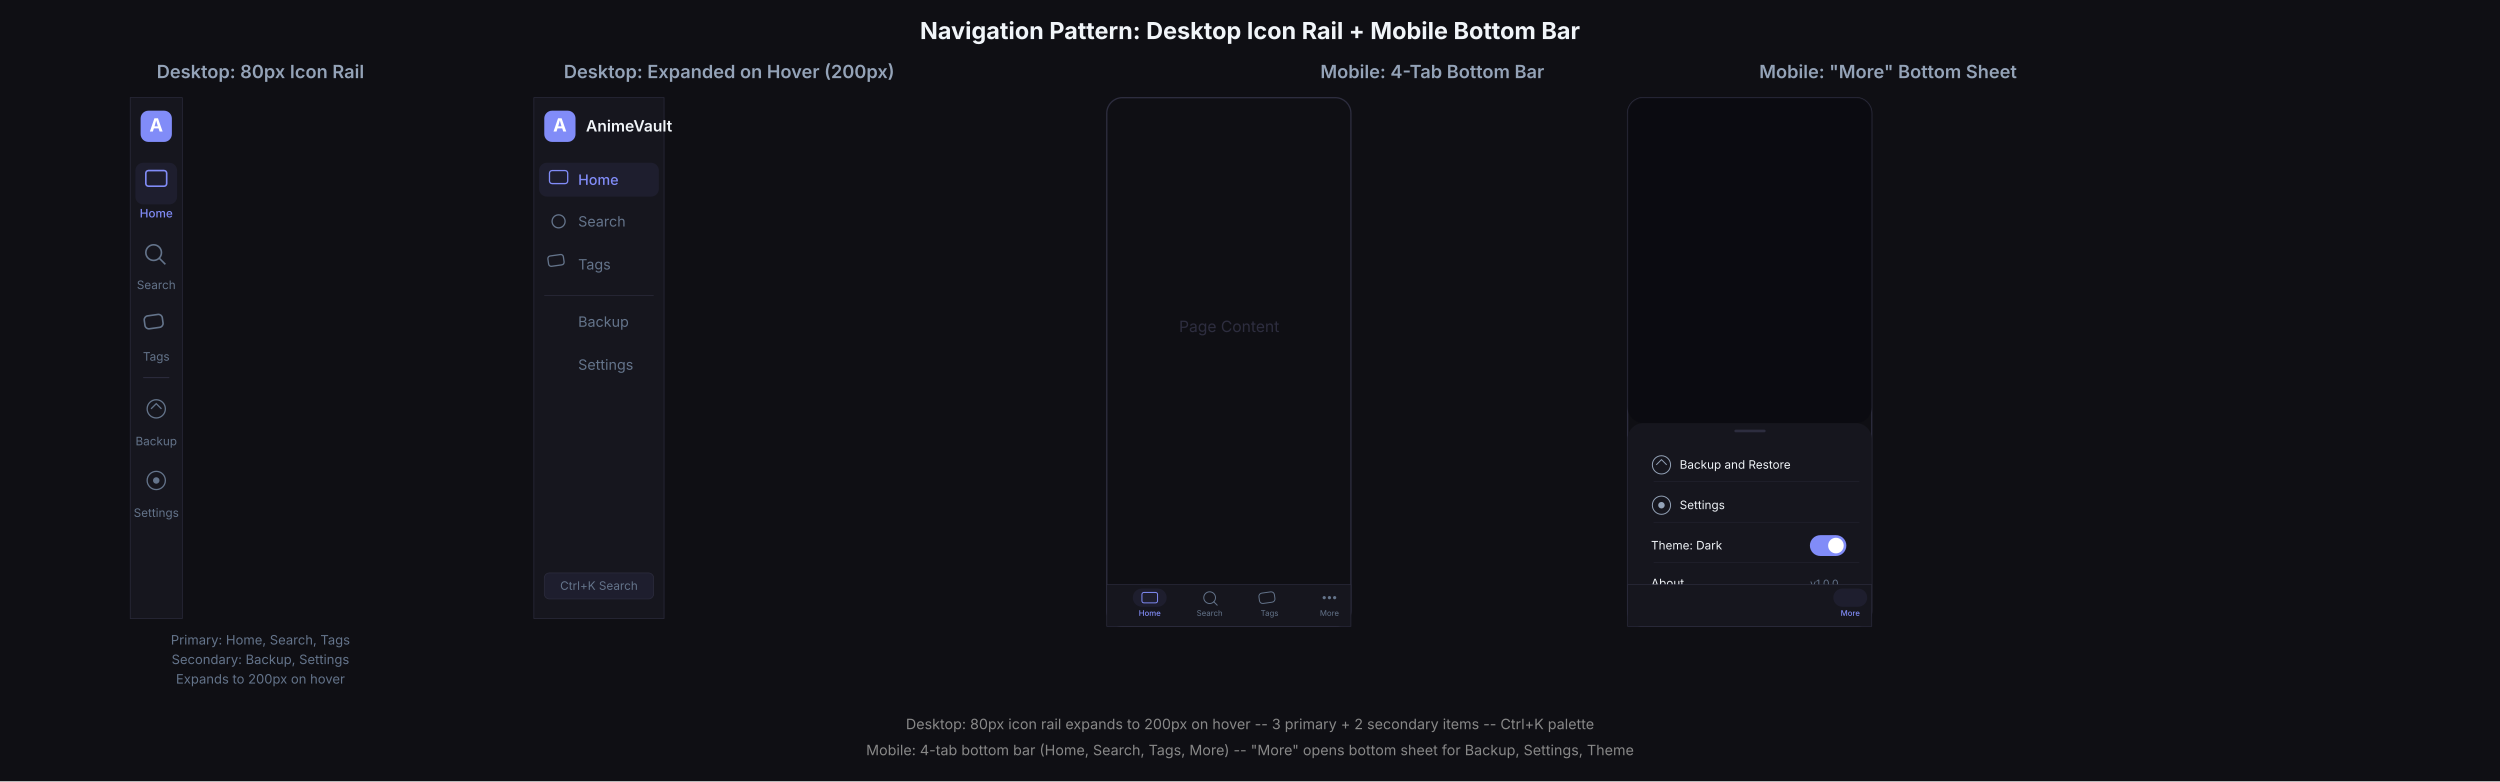
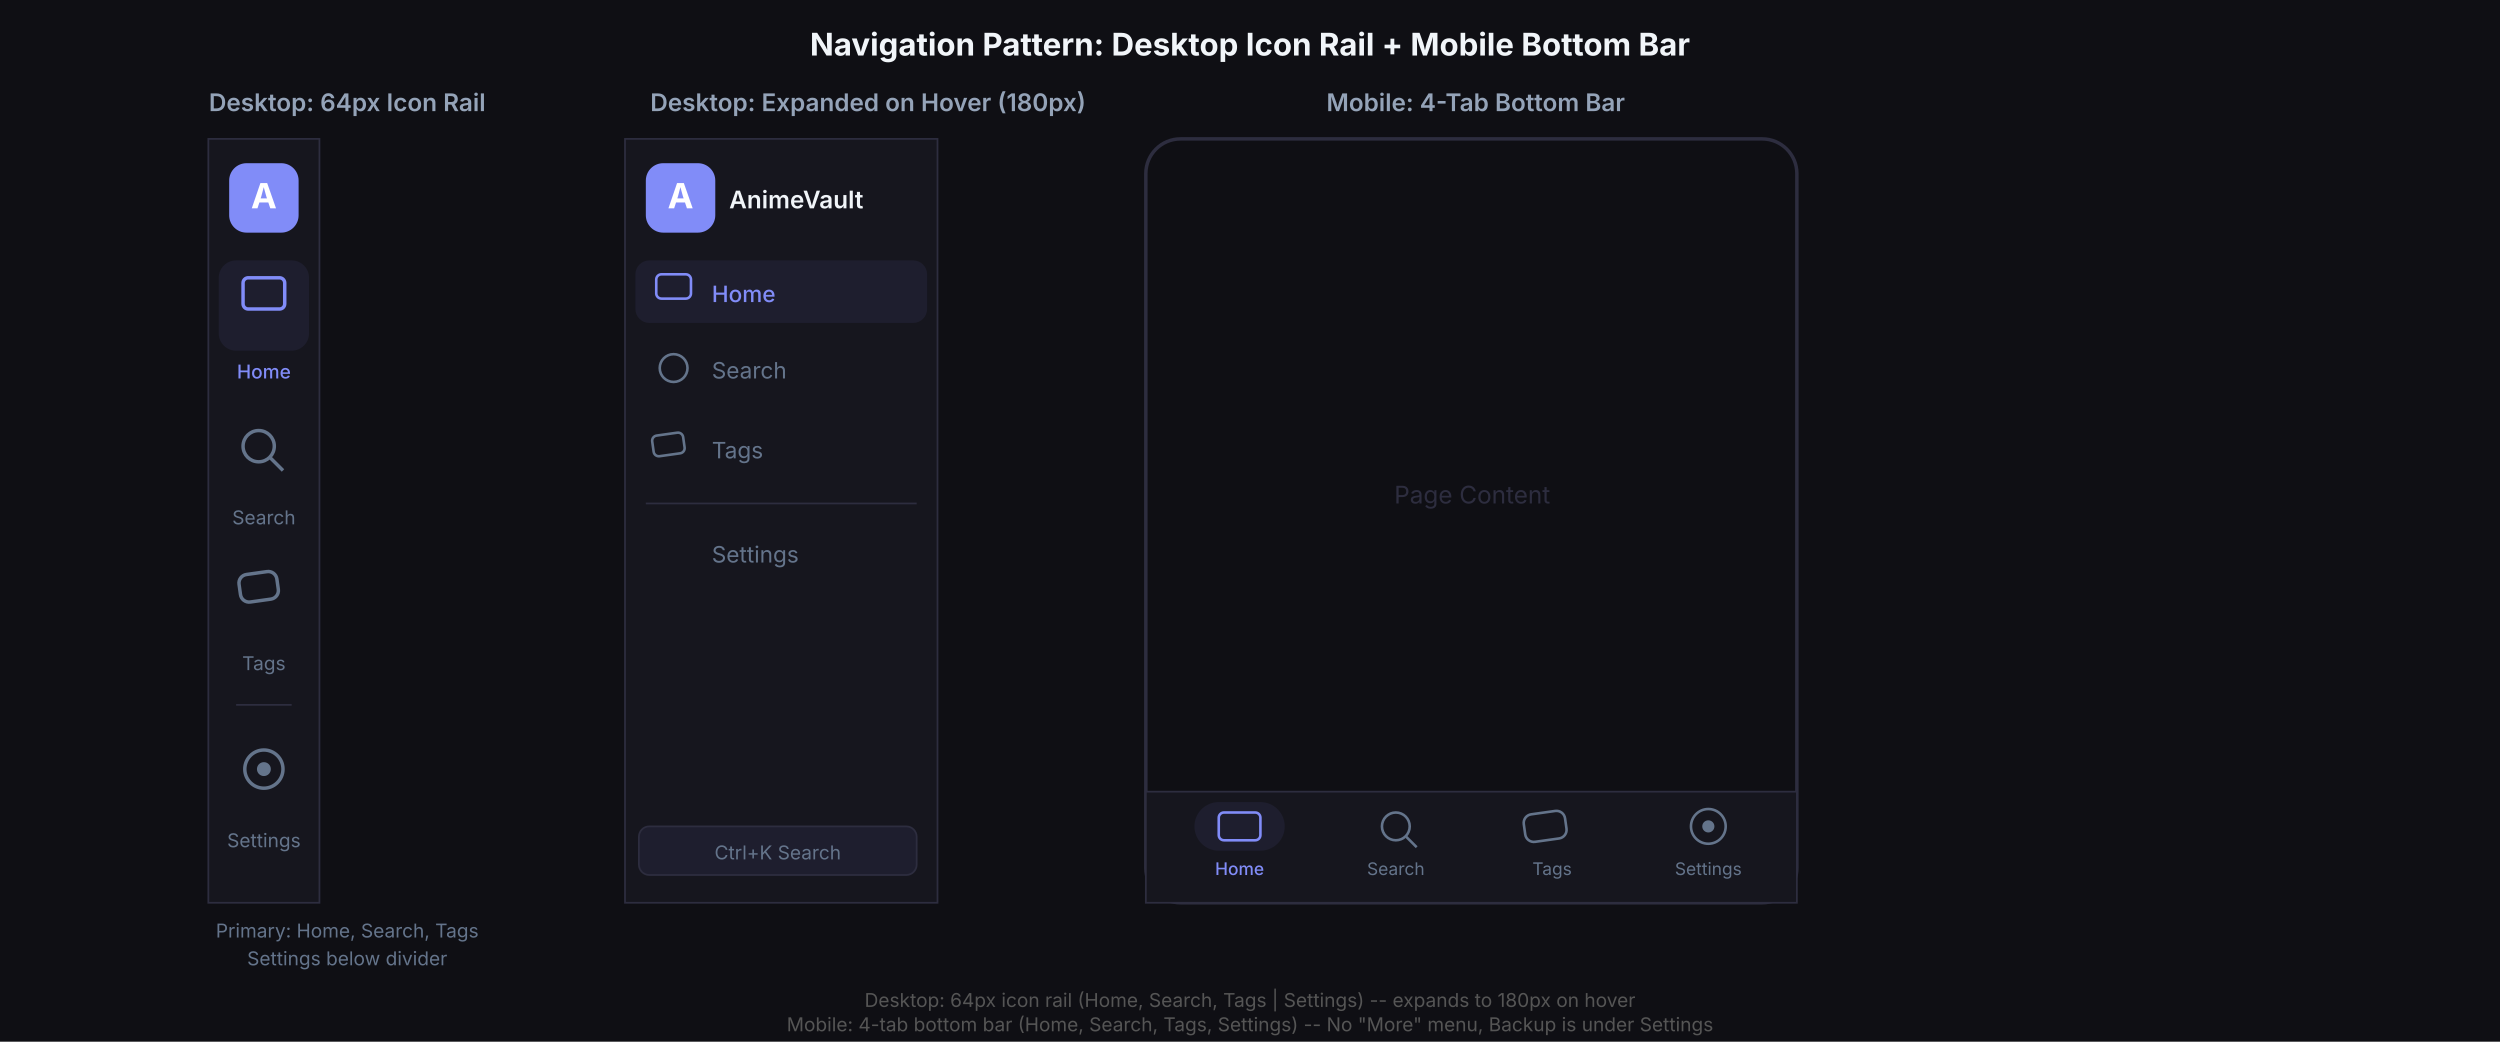
- <svg xmlns="http://www.w3.org/2000/svg" viewBox="0 0 3840 1200">
+ <svg xmlns="http://www.w3.org/2000/svg" viewBox="0 0 1440 600">
  <defs>
    <style>
      text { font-family: -apple-system, BlinkMacSystemFont, 'Inter', sans-serif; }
-       .label { font-size: 22px; fill: #888; }
-       .heading { font-size: 36px; fill: #f1f5f9; font-weight: 700; }
-       .body { font-size: 24px; fill: #94a3b8; }
-       .small { font-size: 20px; fill: #64748b; }
+       .label { font-size: 11px; fill: #555; }
    </style>
  </defs>
-   <rect width="3840" height="1200" fill="#0f0f14" />
-   <text x="1920" y="60" class="heading" text-anchor="middle">Navigation Pattern: Desktop Icon Rail + Mobile Bottom Bar</text>
-   <text x="400" y="120" font-size="28" fill="#94a3b8" text-anchor="middle" font-weight="600">Desktop: 80px Icon Rail</text>
-   <rect x="200" y="150" width="80" height="800" rx="0" fill="#16161e" stroke="#2d2d3f" stroke-width="1" />
-   <rect x="216" y="170" width="48" height="48" rx="12" fill="#818cf8" />
-   <text x="240" y="202" font-size="28" fill="#fff" font-weight="700" text-anchor="middle">A</text>
-   <g transform="translate(200, 250)">
-     <rect x="8" y="0" width="64" height="64" rx="12" fill="#1e1e2e" />
-     <rect x="24" y="12" width="32" height="24" rx="4" fill="none" stroke="#818cf8" stroke-width="2.5" />
-     <text x="40" y="84" font-size="18" fill="#818cf8" text-anchor="middle" font-weight="500">Home</text>
+   <rect width="1440" height="600" fill="#0f0f14" />
+   <text x="720" y="32" font-size="18" fill="#f1f5f9" font-weight="700" text-anchor="middle">Navigation Pattern: Desktop Icon Rail + Mobile Bottom Bar</text>
+   <text x="200" y="64" font-size="14" fill="#94a3b8" text-anchor="middle" font-weight="600">Desktop: 64px Icon Rail</text>
+   <rect x="120" y="80" width="64" height="440" fill="#16161e" stroke="#2d2d3f" stroke-width="1" />
+   <rect x="132" y="94" width="40" height="40" rx="10" fill="#818cf8" />
+   <text x="152" y="120" font-size="20" fill="#fff" font-weight="700" text-anchor="middle">A</text>
+   <g transform="translate(120, 150)">
+     <rect x="6" y="0" width="52" height="52" rx="10" fill="#1e1e2e" />
+     <rect x="20" y="10" width="24" height="18" rx="3" fill="none" stroke="#818cf8" stroke-width="2" />
+     <text x="32" y="68" font-size="11" fill="#818cf8" text-anchor="middle" font-weight="500">Home</text>
  </g>
-   <g transform="translate(200, 360)">
-     <rect x="8" y="0" width="64" height="64" rx="12" fill="transparent" />
-     <circle cx="36" cy="28" r="12" fill="none" stroke="#64748b" stroke-width="2.5" />
-     <line x1="44" y1="36" x2="54" y2="46" stroke="#64748b" stroke-width="2.5" />
-     <text x="40" y="84" font-size="18" fill="#64748b" text-anchor="middle">Search</text>
+   <g transform="translate(120, 234)">
+     <rect x="6" y="0" width="52" height="52" rx="10" fill="transparent" />
+     <circle cx="29" cy="23" r="9" fill="none" stroke="#64748b" stroke-width="2" />
+     <line x1="35" y1="29" x2="43" y2="37" stroke="#64748b" stroke-width="2" />
+     <text x="32" y="68" font-size="11" fill="#64748b" text-anchor="middle">Search</text>
  </g>
-   <g transform="translate(200, 470)">
-     <rect x="8" y="0" width="64" height="64" rx="12" fill="transparent" />
-     <rect x="22" y="14" width="28" height="20" rx="6" fill="none" stroke="#64748b" stroke-width="2.5" transform="rotate(-8, 36, 24)" />
-     <text x="40" y="84" font-size="18" fill="#64748b" text-anchor="middle">Tags</text>
+   <g transform="translate(120, 318)">
+     <rect x="6" y="0" width="52" height="52" rx="10" fill="transparent" />
+     <rect x="18" y="12" width="22" height="16" rx="5" fill="none" stroke="#64748b" stroke-width="2" transform="rotate(-8, 29, 20)" />
+     <text x="32" y="68" font-size="11" fill="#64748b" text-anchor="middle">Tags</text>
  </g>
-   <line x1="220" y1="580" x2="260" y2="580" stroke="#2d2d3f" stroke-width="1.5" />
-   <g transform="translate(200, 600)">
-     <rect x="8" y="0" width="64" height="64" rx="12" fill="transparent" />
-     <circle cx="40" cy="28" r="14" fill="none" stroke="#64748b" stroke-width="2" />
-     <path d="M32 28 L40 20 L48 28" fill="none" stroke="#64748b" stroke-width="2" />
-     <text x="40" y="84" font-size="18" fill="#64748b" text-anchor="middle">Backup</text>
+   <line x1="136" y1="406" x2="168" y2="406" stroke="#2d2d3f" stroke-width="1" />
+   <g transform="translate(120, 420)">
+     <rect x="6" y="0" width="52" height="52" rx="10" fill="transparent" />
+     <circle cx="32" cy="23" r="11" fill="none" stroke="#64748b" stroke-width="2" />
+     <circle cx="32" cy="23" r="4" fill="#64748b" />
+     <text x="32" y="68" font-size="11" fill="#64748b" text-anchor="middle">Settings</text>
  </g>
-   <g transform="translate(200, 710)">
-     <rect x="8" y="0" width="64" height="64" rx="12" fill="transparent" />
-     <circle cx="40" cy="28" r="14" fill="none" stroke="#64748b" stroke-width="2" />
-     <circle cx="40" cy="28" r="5" fill="#64748b" />
-     <text x="40" y="84" font-size="18" fill="#64748b" text-anchor="middle">Settings</text>
+   <text x="200" y="540" font-size="11" fill="#64748b" text-anchor="middle">Primary: Home, Search, Tags</text>
+   <text x="200" y="556" font-size="11" fill="#64748b" text-anchor="middle">Settings below divider</text>
+   <text x="500" y="64" font-size="14" fill="#94a3b8" text-anchor="middle" font-weight="600">Desktop: Expanded on Hover (180px)</text>
+   <rect x="360" y="80" width="180" height="440" fill="#16161e" stroke="#2d2d3f" stroke-width="1" />
+   <rect x="372" y="94" width="40" height="40" rx="10" fill="#818cf8" />
+   <text x="392" y="120" font-size="20" fill="#fff" font-weight="700" text-anchor="middle">A</text>
+   <text x="420" y="120" font-size="14" fill="#f1f5f9" font-weight="600">AnimeVault</text>
+   <g transform="translate(360, 150)">
+     <rect x="6" y="0" width="168" height="36" rx="8" fill="#1e1e2e" />
+     <rect x="18" y="8" width="20" height="14" rx="3" fill="none" stroke="#818cf8" stroke-width="1.5" />
+     <text x="50" y="24" font-size="13" fill="#818cf8" font-weight="500">Home</text>
  </g>
-   <text x="400" y="990" class="small" text-anchor="middle">Primary: Home, Search, Tags</text>
-   <text x="400" y="1020" class="small" text-anchor="middle">Secondary: Backup, Settings</text>
-   <text x="400" y="1050" class="small" text-anchor="middle">Expands to 200px on hover</text>
-   <text x="1120" y="120" font-size="28" fill="#94a3b8" text-anchor="middle" font-weight="600">Desktop: Expanded on Hover (200px)</text>
-   <rect x="820" y="150" width="200" height="800" rx="0" fill="#16161e" stroke="#2d2d3f" stroke-width="1" />
-   <rect x="836" y="170" width="48" height="48" rx="12" fill="#818cf8" />
-   <text x="860" y="202" font-size="28" fill="#fff" font-weight="700" text-anchor="middle">A</text>
-   <text x="900" y="202" font-size="24" fill="#f1f5f9" font-weight="600">AnimeVault</text>
-   <g transform="translate(820, 250)">
-     <rect x="8" y="0" width="184" height="52" rx="12" fill="#1e1e2e" />
-     <rect x="24" y="12" width="28" height="20" rx="4" fill="none" stroke="#818cf8" stroke-width="2" />
-     <text x="68" y="34" font-size="22" fill="#818cf8" font-weight="500">Home</text>
+   <g transform="translate(360, 196)">
+     <rect x="6" y="0" width="168" height="36" rx="8" fill="transparent" />
+     <circle cx="28" cy="16" r="8" fill="none" stroke="#64748b" stroke-width="1.5" />
+     <text x="50" y="22" font-size="13" fill="#64748b">Search</text>
  </g>
-   <g transform="translate(820, 316)">
-     <rect x="8" y="0" width="184" height="52" rx="12" fill="transparent" />
-     <circle cx="38" cy="24" r="10" fill="none" stroke="#64748b" stroke-width="2" />
-     <text x="68" y="32" font-size="22" fill="#64748b">Search</text>
+   <g transform="translate(360, 242)">
+     <rect x="6" y="0" width="168" height="36" rx="8" fill="transparent" />
+     <rect x="16" y="8" width="18" height="12" rx="3" fill="none" stroke="#64748b" stroke-width="1.5" transform="rotate(-8, 25, 14)" />
+     <text x="50" y="22" font-size="13" fill="#64748b">Tags</text>
  </g>
-   <g transform="translate(820, 382)">
-     <rect x="8" y="0" width="184" height="52" rx="12" fill="transparent" />
-     <rect x="22" y="10" width="24" height="16" rx="4" fill="none" stroke="#64748b" stroke-width="2" transform="rotate(-8, 34, 18)" />
-     <text x="68" y="32" font-size="22" fill="#64748b">Tags</text>
+   <line x1="372" y1="290" x2="528" y2="290" stroke="#2d2d3f" stroke-width="1" />
+   <g transform="translate(360, 302)">
+     <rect x="6" y="0" width="168" height="36" rx="8" fill="transparent" />
+     <text x="50" y="22" font-size="13" fill="#64748b">Settings</text>
  </g>
-   <line x1="836" y1="454" x2="1004" y2="454" stroke="#2d2d3f" stroke-width="1" />
-   <g transform="translate(820, 470)">
-     <rect x="8" y="0" width="184" height="52" rx="12" fill="transparent" />
-     <text x="68" y="32" font-size="22" fill="#64748b">Backup</text>
-   </g>
-   <g transform="translate(820, 536)">
-     <rect x="8" y="0" width="184" height="52" rx="12" fill="transparent" />
-     <text x="68" y="32" font-size="22" fill="#64748b">Settings</text>
-   </g>
-   <rect x="836" y="880" width="168" height="40" rx="8" fill="#1e1e2e" stroke="#2d2d3f" stroke-width="1" />
-   <text x="920" y="906" font-size="18" fill="#64748b" text-anchor="middle">Ctrl+K Search</text>
-   <text x="2200" y="120" font-size="28" fill="#94a3b8" text-anchor="middle" font-weight="600">Mobile: 4-Tab Bottom Bar</text>
-   <rect x="1700" y="150" width="375" height="812" rx="24" fill="#0f0f14" stroke="#2d2d3f" stroke-width="2" />
-   <rect x="1720" y="170" width="335" height="668" rx="0" fill="#0f0f14" />
-   <text x="1888" y="510" font-size="24" fill="#2d2d3f" text-anchor="middle">Page Content</text>
-   <rect x="1700" y="898" width="375" height="64" fill="#16161e" stroke="#2d2d3f" stroke-width="1" />
-   <g transform="translate(1730, 906)">
+   <rect x="368" y="476" width="160" height="28" rx="6" fill="#1e1e2e" stroke="#2d2d3f" stroke-width="1" />
+   <text x="448" y="495" font-size="11" fill="#64748b" text-anchor="middle">Ctrl+K Search</text>
+   <text x="850" y="64" font-size="14" fill="#94a3b8" text-anchor="middle" font-weight="600">Mobile: 4-Tab Bottom Bar</text>
+   <rect x="660" y="80" width="375" height="440" rx="20" fill="#0f0f14" stroke="#2d2d3f" stroke-width="2" />
+   <text x="848" y="290" font-size="14" fill="#2d2d3f" text-anchor="middle">Page Content</text>
+   <rect x="660" y="456" width="375" height="64" fill="#16161e" stroke="#2d2d3f" stroke-width="1" />
+   <g transform="translate(678, 464)">
    <rect x="10" y="-2" width="52" height="28" rx="14" fill="#1e1e2e" />
    <rect x="24" y="4" width="24" height="16" rx="3" fill="none" stroke="#818cf8" stroke-width="1.5" />
-     <text x="36" y="40" font-size="12" fill="#818cf8" text-anchor="middle" font-weight="500">Home</text>
+     <text x="36" y="40" font-size="10" fill="#818cf8" text-anchor="middle" font-weight="500">Home</text>
  </g>
-   <g transform="translate(1822, 906)">
-     <circle cx="36" cy="12" r="9" fill="none" stroke="#64748b" stroke-width="1.5" />
+   <g transform="translate(768, 464)">
+     <circle cx="36" cy="12" r="8" fill="none" stroke="#64748b" stroke-width="1.5" />
    <line x1="42" y1="18" x2="48" y2="24" stroke="#64748b" stroke-width="1.5" />
-     <text x="36" y="40" font-size="12" fill="#64748b" text-anchor="middle">Search</text>
+     <text x="36" y="40" font-size="10" fill="#64748b" text-anchor="middle">Search</text>
  </g>
-   <g transform="translate(1914, 906)">
+   <g transform="translate(858, 464)">
    <rect x="20" y="4" width="24" height="16" rx="5" fill="none" stroke="#64748b" stroke-width="1.5" transform="rotate(-8, 32, 12)" />
-     <text x="36" y="40" font-size="12" fill="#64748b" text-anchor="middle">Tags</text>
+     <text x="36" y="40" font-size="10" fill="#64748b" text-anchor="middle">Tags</text>
  </g>
-   <g transform="translate(2006, 906)">
-     <circle cx="28" cy="12" r="2.5" fill="#64748b" />
-     <circle cx="36" cy="12" r="2.5" fill="#64748b" />
-     <circle cx="44" cy="12" r="2.5" fill="#64748b" />
-     <text x="36" y="40" font-size="12" fill="#64748b" text-anchor="middle">More</text>
+   <g transform="translate(948, 464)">
+     <circle cx="36" cy="12" r="10" fill="none" stroke="#64748b" stroke-width="1.5" />
+     <circle cx="36" cy="12" r="3.5" fill="#64748b" />
+     <text x="36" y="40" font-size="10" fill="#64748b" text-anchor="middle">Settings</text>
  </g>
-   <text x="2900" y="120" font-size="28" fill="#94a3b8" text-anchor="middle" font-weight="600">Mobile: "More" Bottom Sheet</text>
-   <rect x="2500" y="150" width="375" height="812" rx="24" fill="#0f0f14" stroke="#2d2d3f" stroke-width="2" />
-   <rect x="2500" y="150" width="375" height="500" rx="24" fill="#0a0a0f" opacity="0.7" />
-   <rect x="2500" y="650" width="375" height="312" rx="24" fill="#16161e" />
-   <rect x="2664" y="660" width="48" height="4" rx="2" fill="#2d2d3f" />
-   <g transform="translate(2520, 688)">
-     <rect width="335" height="52" rx="10" fill="transparent" />
-     <circle cx="32" cy="26" r="14" fill="none" stroke="#94a3b8" stroke-width="1.5" />
-     <path d="M24 26 L32 18 L40 26" fill="none" stroke="#94a3b8" stroke-width="1.5" />
-     <text x="60" y="32" font-size="18" fill="#f1f5f9">Backup and Restore</text>
-   </g>
-   <line x1="2540" y1="740" x2="2856" y2="740" stroke="#2d2d3f" stroke-width="0.5" />
-   <g transform="translate(2520, 750)">
-     <rect width="335" height="52" rx="10" fill="transparent" />
-     <circle cx="32" cy="26" r="14" fill="none" stroke="#94a3b8" stroke-width="1.5" />
-     <circle cx="32" cy="26" r="5" fill="#94a3b8" />
-     <text x="60" y="32" font-size="18" fill="#f1f5f9">Settings</text>
-   </g>
-   <line x1="2540" y1="802" x2="2856" y2="802" stroke="#2d2d3f" stroke-width="0.5" />
-   <g transform="translate(2520, 812)">
-     <rect width="335" height="52" rx="10" fill="transparent" />
-     <text x="16" y="32" font-size="18" fill="#f1f5f9">Theme: Dark</text>
-     <rect x="260" y="10" width="56" height="32" rx="16" fill="#818cf8" />
-     <circle cx="300" cy="26" r="12" fill="#fff" />
-   </g>
-   <line x1="2540" y1="864" x2="2856" y2="864" stroke="#2d2d3f" stroke-width="0.5" />
-   <g transform="translate(2520, 874)">
-     <text x="16" y="28" font-size="18" fill="#f1f5f9">About</text>
-     <text x="304" y="28" font-size="16" fill="#64748b" text-anchor="end">v1.0.0</text>
-   </g>
-   <rect x="2500" y="898" width="375" height="64" fill="#16161e" stroke="#2d2d3f" stroke-width="1" />
-   <g transform="translate(2806, 906)">
-     <rect x="10" y="-2" width="52" height="28" rx="14" fill="#1e1e2e" />
-     <text x="36" y="40" font-size="12" fill="#818cf8" text-anchor="middle" font-weight="500">More</text>
-   </g>
-   <text x="1920" y="1120" class="label" text-anchor="middle">Desktop: 80px icon rail expands to 200px on hover -- 3 primary + 2 secondary items -- Ctrl+K palette</text>
-   <text x="1920" y="1160" class="label" text-anchor="middle">Mobile: 4-tab bottom bar (Home, Search, Tags, More) -- "More" opens bottom sheet for Backup, Settings, Theme</text>
+   <text x="720" y="580" class="label" text-anchor="middle">Desktop: 64px icon rail (Home, Search, Tags | Settings) -- expands to 180px on hover</text>
+   <text x="720" y="594" class="label" text-anchor="middle">Mobile: 4-tab bottom bar (Home, Search, Tags, Settings) -- No "More" menu, Backup is under Settings</text>
</svg>
